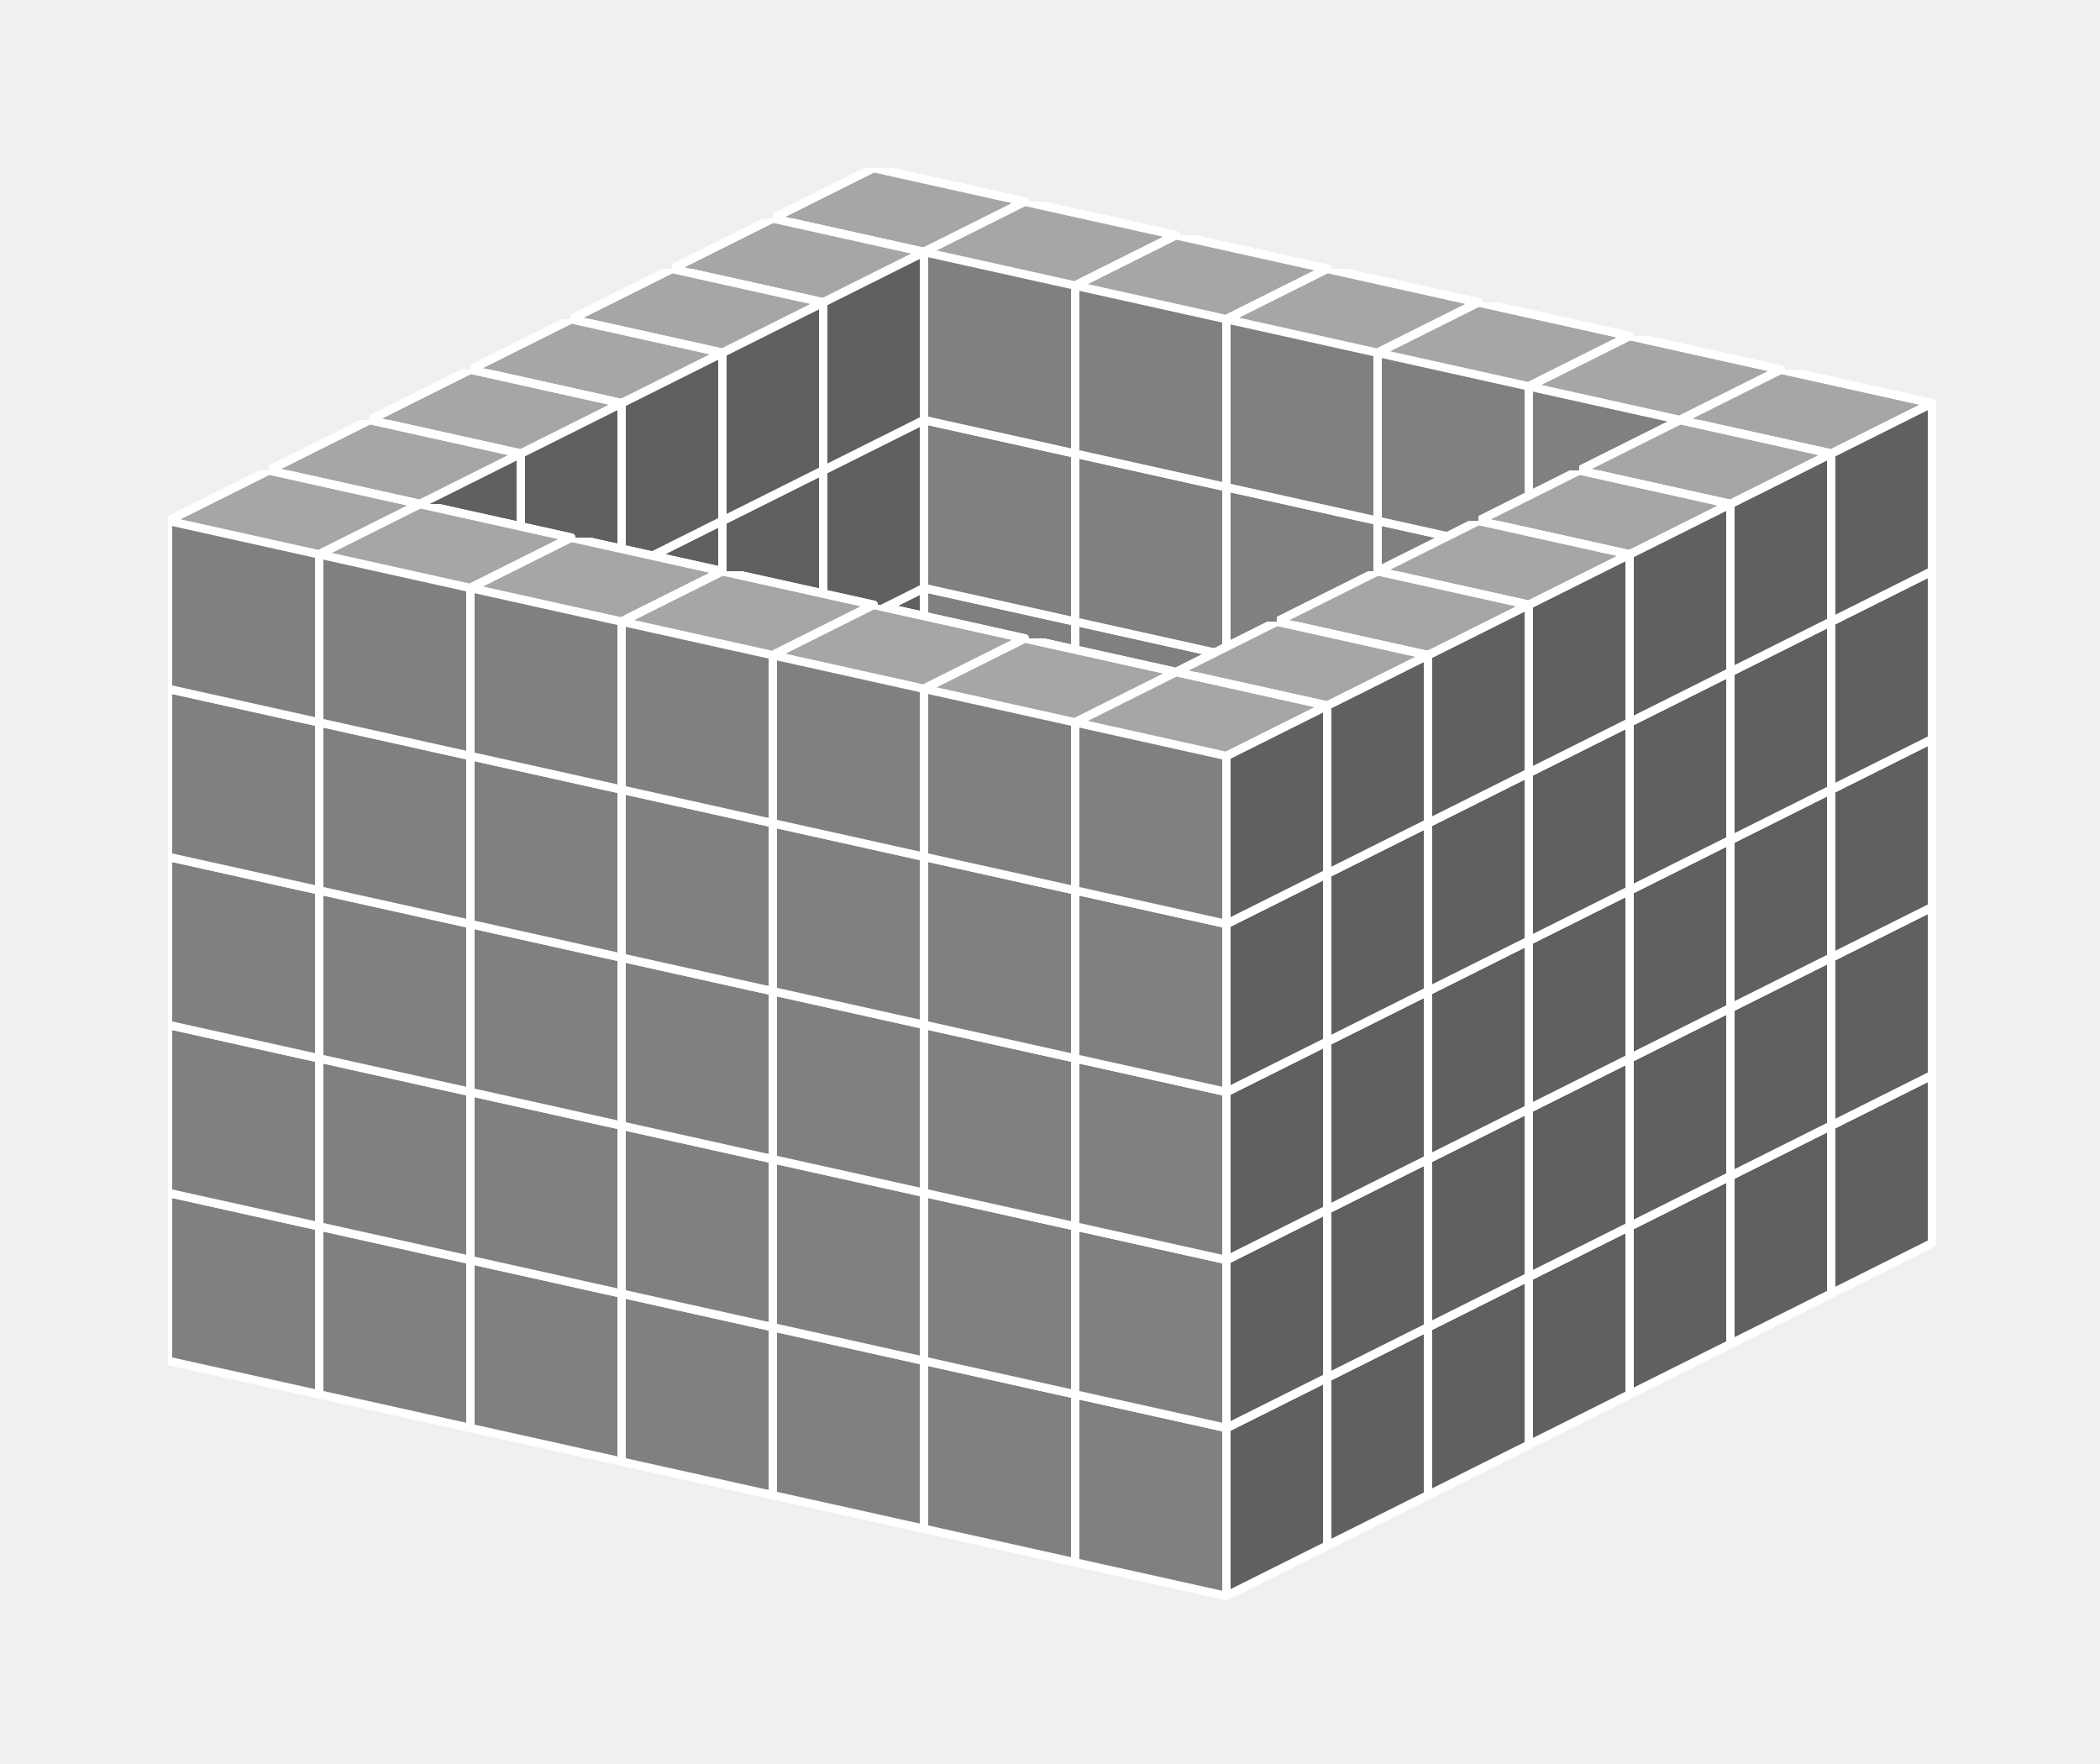
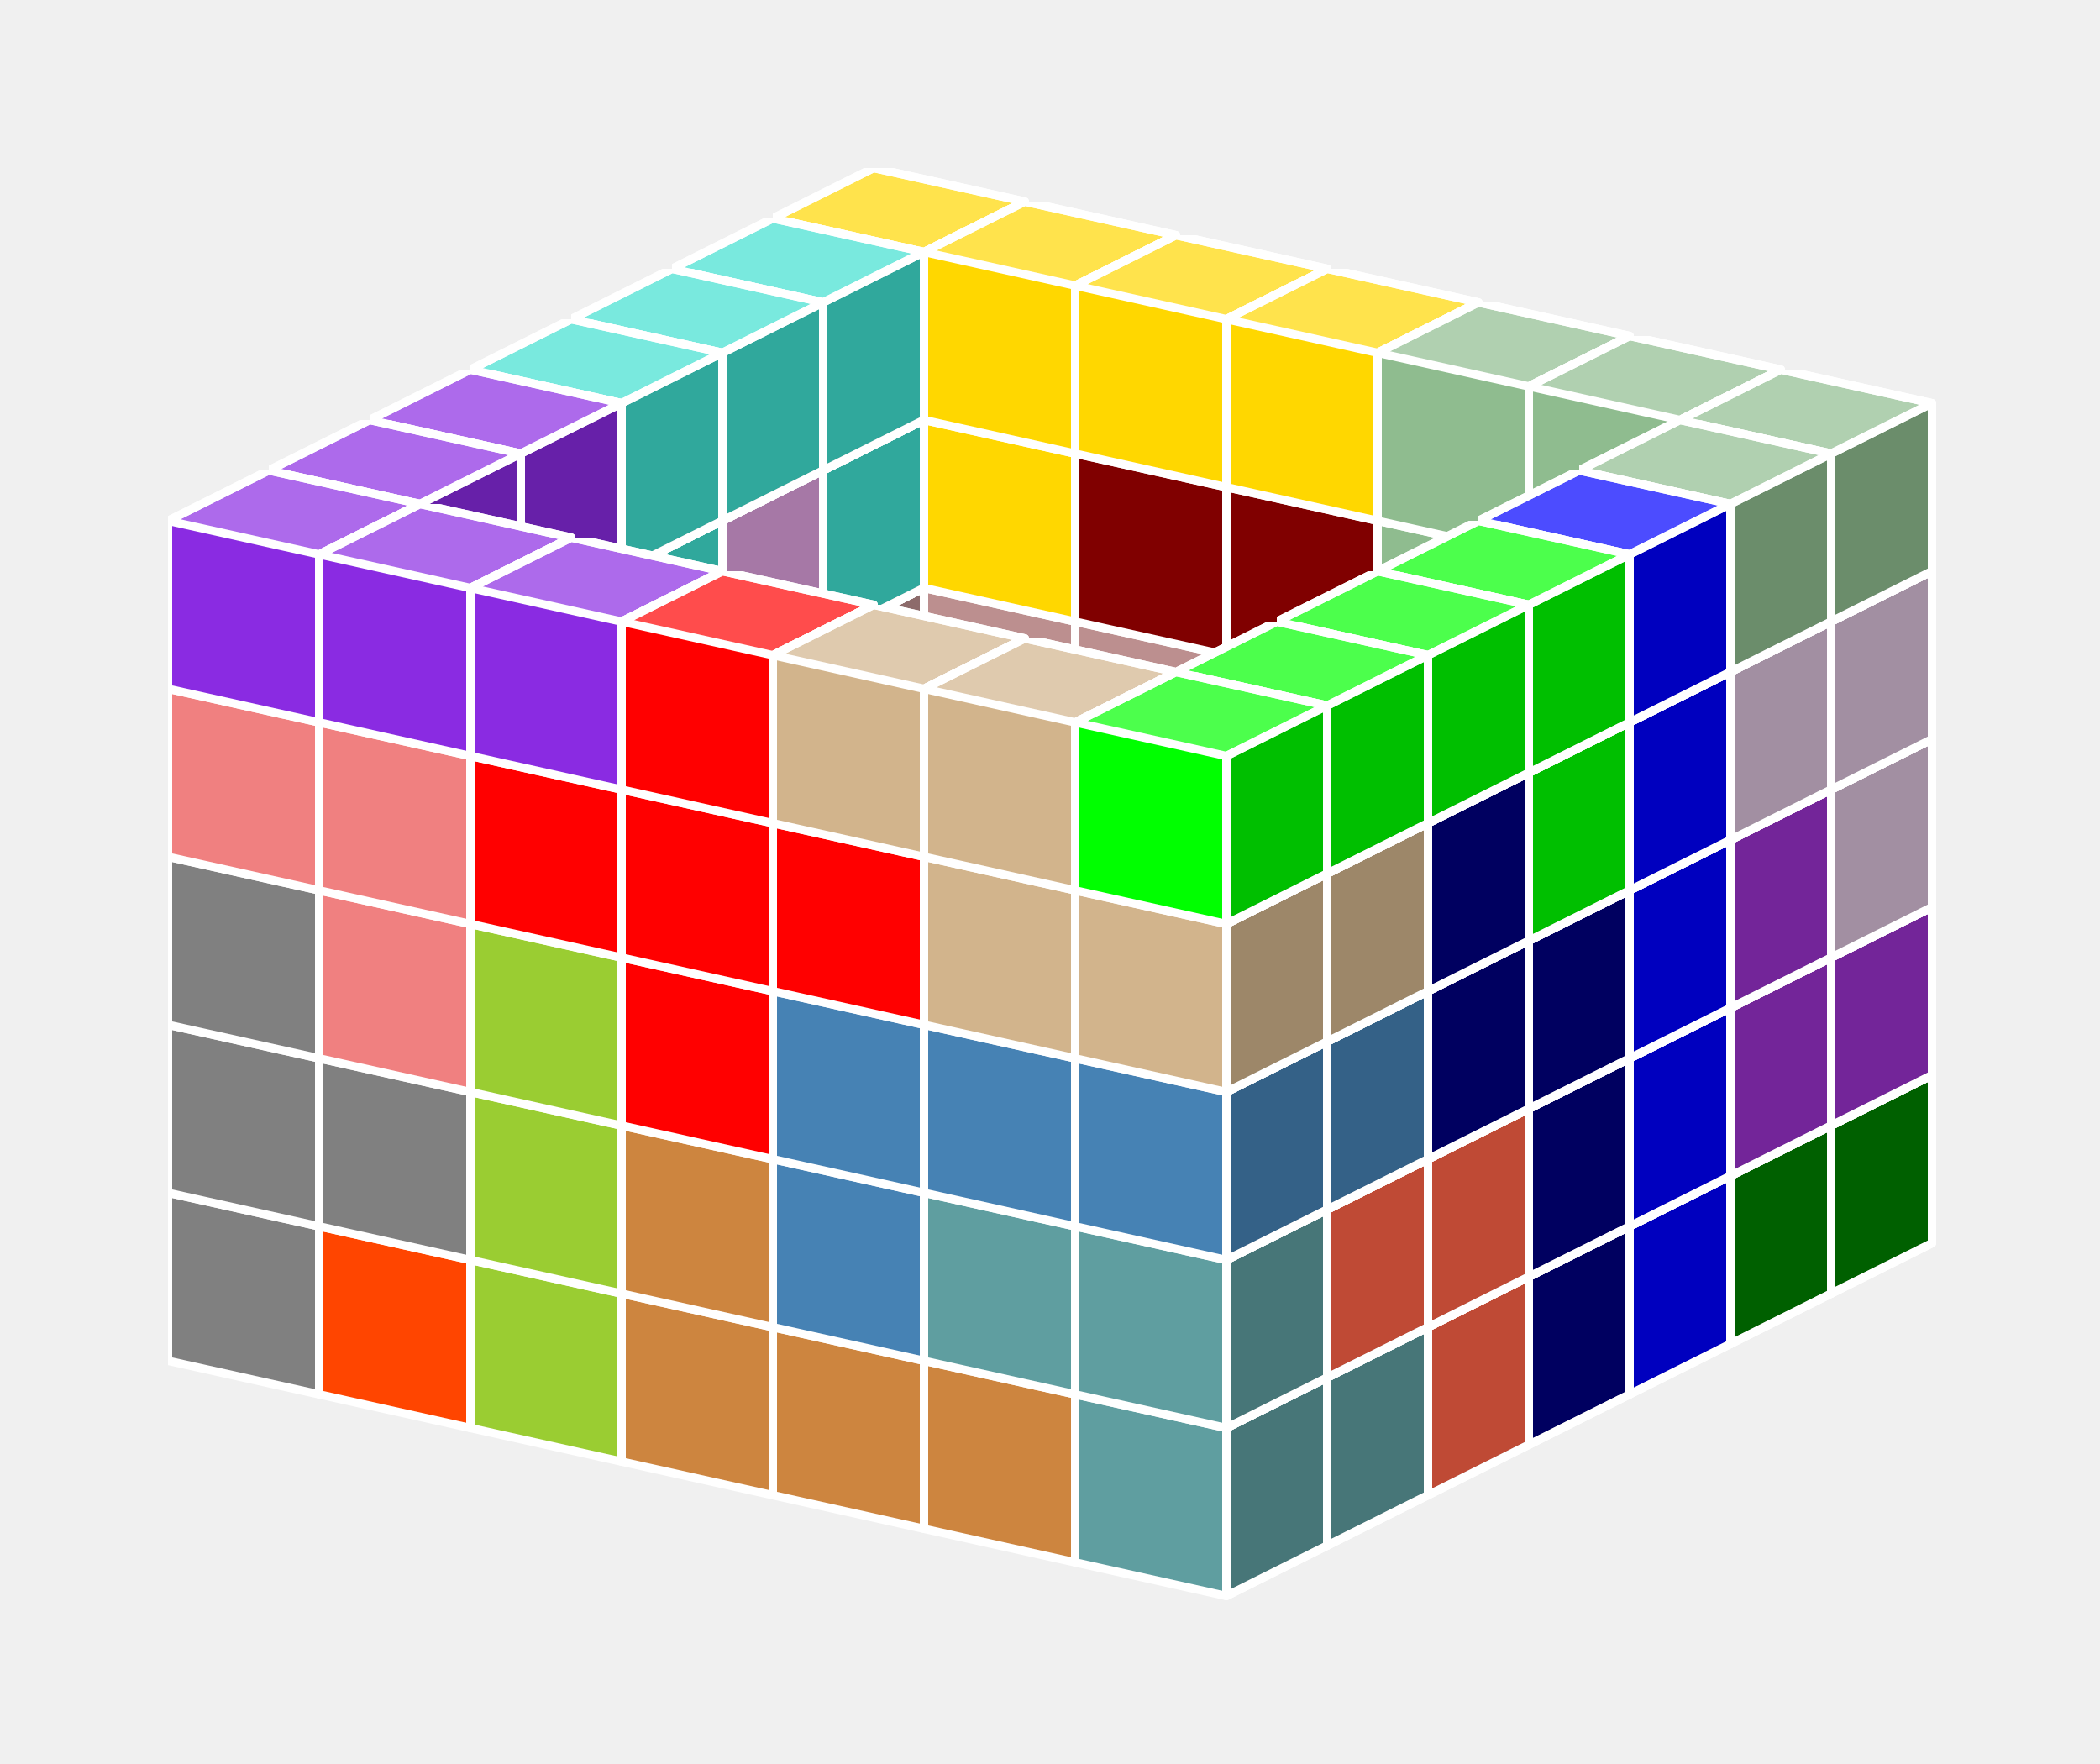
<svg xmlns="http://www.w3.org/2000/svg" xmlns:xlink="http://www.w3.org/1999/xlink" width="125" height="105" viewBox="0 0 125 105">
  <defs>
    <symbol id="cube0">
      <polygon fill="gray" stroke="white" stroke-width="0.5" stroke-linejoin="round" points="0,13 9,15 15,12 15,2 6,0 0,3" />
      <polygon fill="black" fill-opacity="0.25" stroke="white" stroke-width="0.5" stroke-linejoin="round" points="9,15 15,12 15,2 9,5" />
      <polygon fill="white" fill-opacity="0.30" stroke="white" stroke-width="0.5" stroke-linejoin="round" points="0,3 9,5 15,2 6,0" />
    </symbol>
    <symbol id="cubeA">
      <polygon fill="cadetblue" stroke="white" stroke-width="0.5" stroke-linejoin="round" points="0,13 9,15 15,12 15,2 6,0 0,3" />
      <polygon fill="black" fill-opacity="0.25" stroke="white" stroke-width="0.5" stroke-linejoin="round" points="9,15 15,12 15,2 9,5" />
      <polygon fill="white" fill-opacity="0.30" stroke="white" stroke-width="0.5" stroke-linejoin="round" points="0,3 9,5 15,2 6,0" />
    </symbol>
    <symbol id="cubeF">
      <polygon fill="green" stroke="white" stroke-width="0.5" stroke-linejoin="round" points="0,13 9,15 15,12 15,2 6,0 0,3" />
      <polygon fill="black" fill-opacity="0.25" stroke="white" stroke-width="0.5" stroke-linejoin="round" points="9,15 15,12 15,2 9,5" />
      <polygon fill="white" fill-opacity="0.30" stroke="white" stroke-width="0.5" stroke-linejoin="round" points="0,3 9,5 15,2 6,0" />
    </symbol>
    <symbol id="cubeI">
      <polygon fill="blue" stroke="white" stroke-width="0.5" stroke-linejoin="round" points="0,13 9,15 15,12 15,2 6,0 0,3" />
      <polygon fill="black" fill-opacity="0.25" stroke="white" stroke-width="0.5" stroke-linejoin="round" points="9,15 15,12 15,2 9,5" />
      <polygon fill="white" fill-opacity="0.30" stroke="white" stroke-width="0.5" stroke-linejoin="round" points="0,3 9,5 15,2 6,0" />
    </symbol>
    <symbol id="cubeJ1">
      <polygon fill="steelblue" stroke="white" stroke-width="0.5" stroke-linejoin="round" points="0,13 9,15 15,12 15,2 6,0 0,3" />
      <polygon fill="black" fill-opacity="0.25" stroke="white" stroke-width="0.5" stroke-linejoin="round" points="9,15 15,12 15,2 9,5" />
      <polygon fill="white" fill-opacity="0.30" stroke="white" stroke-width="0.5" stroke-linejoin="round" points="0,3 9,5 15,2 6,0" />
    </symbol>
    <symbol id="cubeJ2">
      <polygon fill="gray" stroke="white" stroke-width="0.5" stroke-linejoin="round" points="0,13 9,15 15,12 15,2 6,0 0,3" />
      <polygon fill="black" fill-opacity="0.25" stroke="white" stroke-width="0.5" stroke-linejoin="round" points="9,15 15,12 15,2 9,5" />
      <polygon fill="white" fill-opacity="0.30" stroke="white" stroke-width="0.5" stroke-linejoin="round" points="0,3 9,5 15,2 6,0" />
    </symbol>
    <symbol id="cubeJ4">
      <polygon fill="lightcoral" stroke="white" stroke-width="0.5" stroke-linejoin="round" points="0,13 9,15 15,12 15,2 6,0 0,3" />
      <polygon fill="black" fill-opacity="0.25" stroke="white" stroke-width="0.5" stroke-linejoin="round" points="9,15 15,12 15,2 9,5" />
      <polygon fill="white" fill-opacity="0.30" stroke="white" stroke-width="0.5" stroke-linejoin="round" points="0,3 9,5 15,2 6,0" />
    </symbol>
    <symbol id="cubeL">
      <polygon fill="lime" stroke="white" stroke-width="0.5" stroke-linejoin="round" points="0,13 9,15 15,12 15,2 6,0 0,3" />
      <polygon fill="black" fill-opacity="0.25" stroke="white" stroke-width="0.5" stroke-linejoin="round" points="9,15 15,12 15,2 9,5" />
      <polygon fill="white" fill-opacity="0.30" stroke="white" stroke-width="0.5" stroke-linejoin="round" points="0,3 9,5 15,2 6,0" />
    </symbol>
    <symbol id="cubeL1">
      <polygon fill="darkseagreen" stroke="white" stroke-width="0.5" stroke-linejoin="round" points="0,13 9,15 15,12 15,2 6,0 0,3" />
      <polygon fill="black" fill-opacity="0.25" stroke="white" stroke-width="0.5" stroke-linejoin="round" points="9,15 15,12 15,2 9,5" />
      <polygon fill="white" fill-opacity="0.30" stroke="white" stroke-width="0.5" stroke-linejoin="round" points="0,3 9,5 15,2 6,0" />
    </symbol>
    <symbol id="cubeL2">
      <polygon fill="peru" stroke="white" stroke-width="0.5" stroke-linejoin="round" points="0,13 9,15 15,12 15,2 6,0 0,3" />
      <polygon fill="black" fill-opacity="0.25" stroke="white" stroke-width="0.5" stroke-linejoin="round" points="9,15 15,12 15,2 9,5" />
      <polygon fill="white" fill-opacity="0.30" stroke="white" stroke-width="0.5" stroke-linejoin="round" points="0,3 9,5 15,2 6,0" />
    </symbol>
    <symbol id="cubeL3">
      <polygon fill="rosybrown" stroke="white" stroke-width="0.5" stroke-linejoin="round" points="0,13 9,15 15,12 15,2 6,0 0,3" />
      <polygon fill="black" fill-opacity="0.25" stroke="white" stroke-width="0.5" stroke-linejoin="round" points="9,15 15,12 15,2 9,5" />
      <polygon fill="white" fill-opacity="0.30" stroke="white" stroke-width="0.5" stroke-linejoin="round" points="0,3 9,5 15,2 6,0" />
    </symbol>
    <symbol id="cubeL4">
      <polygon fill="yellowgreen" stroke="white" stroke-width="0.5" stroke-linejoin="round" points="0,13 9,15 15,12 15,2 6,0 0,3" />
      <polygon fill="black" fill-opacity="0.25" stroke="white" stroke-width="0.5" stroke-linejoin="round" points="9,15 15,12 15,2 9,5" />
      <polygon fill="white" fill-opacity="0.30" stroke="white" stroke-width="0.5" stroke-linejoin="round" points="0,3 9,5 15,2 6,0" />
    </symbol>
    <symbol id="cubeN">
      <polygon fill="navy" stroke="white" stroke-width="0.5" stroke-linejoin="round" points="0,13 9,15 15,12 15,2 6,0 0,3" />
      <polygon fill="black" fill-opacity="0.25" stroke="white" stroke-width="0.5" stroke-linejoin="round" points="9,15 15,12 15,2 9,5" />
      <polygon fill="white" fill-opacity="0.30" stroke="white" stroke-width="0.5" stroke-linejoin="round" points="0,3 9,5 15,2 6,0" />
    </symbol>
    <symbol id="cubeN1">
      <polygon fill="olive" stroke="white" stroke-width="0.5" stroke-linejoin="round" points="0,13 9,15 15,12 15,2 6,0 0,3" />
      <polygon fill="black" fill-opacity="0.25" stroke="white" stroke-width="0.5" stroke-linejoin="round" points="9,15 15,12 15,2 9,5" />
      <polygon fill="white" fill-opacity="0.30" stroke="white" stroke-width="0.5" stroke-linejoin="round" points="0,3 9,5 15,2 6,0" />
    </symbol>
    <symbol id="cubeN2">
      <polygon fill="teal" stroke="white" stroke-width="0.5" stroke-linejoin="round" points="0,13 9,15 15,12 15,2 6,0 0,3" />
      <polygon fill="black" fill-opacity="0.25" stroke="white" stroke-width="0.5" stroke-linejoin="round" points="9,15 15,12 15,2 9,5" />
      <polygon fill="white" fill-opacity="0.30" stroke="white" stroke-width="0.5" stroke-linejoin="round" points="0,3 9,5 15,2 6,0" />
    </symbol>
    <symbol id="cubeP">
      <polygon fill="magenta" stroke="white" stroke-width="0.5" stroke-linejoin="round" points="0,13 9,15 15,12 15,2 6,0 0,3" />
      <polygon fill="black" fill-opacity="0.25" stroke="white" stroke-width="0.5" stroke-linejoin="round" points="9,15 15,12 15,2 9,5" />
      <polygon fill="white" fill-opacity="0.30" stroke="white" stroke-width="0.5" stroke-linejoin="round" points="0,3 9,5 15,2 6,0" />
    </symbol>
    <symbol id="cubeQ">
      <polygon fill="thistle" stroke="white" stroke-width="0.5" stroke-linejoin="round" points="0,13 9,15 15,12 15,2 6,0 0,3" />
      <polygon fill="black" fill-opacity="0.25" stroke="white" stroke-width="0.5" stroke-linejoin="round" points="9,15 15,12 15,2 9,5" />
      <polygon fill="white" fill-opacity="0.30" stroke="white" stroke-width="0.5" stroke-linejoin="round" points="0,3 9,5 15,2 6,0" />
    </symbol>
    <symbol id="cubeS1">
      <polygon fill="tan" stroke="white" stroke-width="0.5" stroke-linejoin="round" points="0,13 9,15 15,12 15,2 6,0 0,3" />
      <polygon fill="black" fill-opacity="0.25" stroke="white" stroke-width="0.5" stroke-linejoin="round" points="9,15 15,12 15,2 9,5" />
      <polygon fill="white" fill-opacity="0.30" stroke="white" stroke-width="0.5" stroke-linejoin="round" points="0,3 9,5 15,2 6,0" />
    </symbol>
    <symbol id="cubeS2">
      <polygon fill="indigo" stroke="white" stroke-width="0.5" stroke-linejoin="round" points="0,13 9,15 15,12 15,2 6,0 0,3" />
      <polygon fill="black" fill-opacity="0.25" stroke="white" stroke-width="0.5" stroke-linejoin="round" points="9,15 15,12 15,2 9,5" />
      <polygon fill="white" fill-opacity="0.30" stroke="white" stroke-width="0.5" stroke-linejoin="round" points="0,3 9,5 15,2 6,0" />
    </symbol>
    <symbol id="cubeT">
      <polygon fill="darkorange" stroke="white" stroke-width="0.5" stroke-linejoin="round" points="0,13 9,15 15,12 15,2 6,0 0,3" />
      <polygon fill="black" fill-opacity="0.25" stroke="white" stroke-width="0.5" stroke-linejoin="round" points="9,15 15,12 15,2 9,5" />
      <polygon fill="white" fill-opacity="0.30" stroke="white" stroke-width="0.5" stroke-linejoin="round" points="0,3 9,5 15,2 6,0" />
    </symbol>
    <symbol id="cubeT1">
      <polygon fill="yellow" stroke="white" stroke-width="0.5" stroke-linejoin="round" points="0,13 9,15 15,12 15,2 6,0 0,3" />
      <polygon fill="black" fill-opacity="0.25" stroke="white" stroke-width="0.5" stroke-linejoin="round" points="9,15 15,12 15,2 9,5" />
      <polygon fill="white" fill-opacity="0.30" stroke="white" stroke-width="0.5" stroke-linejoin="round" points="0,3 9,5 15,2 6,0" />
    </symbol>
    <symbol id="cubeT2">
      <polygon fill="orangered" stroke="white" stroke-width="0.5" stroke-linejoin="round" points="0,13 9,15 15,12 15,2 6,0 0,3" />
      <polygon fill="black" fill-opacity="0.25" stroke="white" stroke-width="0.5" stroke-linejoin="round" points="9,15 15,12 15,2 9,5" />
      <polygon fill="white" fill-opacity="0.30" stroke="white" stroke-width="0.5" stroke-linejoin="round" points="0,3 9,5 15,2 6,0" />
    </symbol>
    <symbol id="cubeU">
      <polygon fill="turquoise" stroke="white" stroke-width="0.5" stroke-linejoin="round" points="0,13 9,15 15,12 15,2 6,0 0,3" />
      <polygon fill="black" fill-opacity="0.25" stroke="white" stroke-width="0.5" stroke-linejoin="round" points="9,15 15,12 15,2 9,5" />
      <polygon fill="white" fill-opacity="0.30" stroke="white" stroke-width="0.5" stroke-linejoin="round" points="0,3 9,5 15,2 6,0" />
    </symbol>
    <symbol id="cubeV">
      <polygon fill="blueviolet" stroke="white" stroke-width="0.5" stroke-linejoin="round" points="0,13 9,15 15,12 15,2 6,0 0,3" />
      <polygon fill="black" fill-opacity="0.25" stroke="white" stroke-width="0.5" stroke-linejoin="round" points="9,15 15,12 15,2 9,5" />
      <polygon fill="white" fill-opacity="0.30" stroke="white" stroke-width="0.5" stroke-linejoin="round" points="0,3 9,5 15,2 6,0" />
    </symbol>
    <symbol id="cubeV1">
      <polygon fill="darkorchid" stroke="white" stroke-width="0.5" stroke-linejoin="round" points="0,13 9,15 15,12 15,2 6,0 0,3" />
      <polygon fill="black" fill-opacity="0.25" stroke="white" stroke-width="0.5" stroke-linejoin="round" points="9,15 15,12 15,2 9,5" />
      <polygon fill="white" fill-opacity="0.30" stroke="white" stroke-width="0.5" stroke-linejoin="round" points="0,3 9,5 15,2 6,0" />
    </symbol>
    <symbol id="cubeV2">
      <polygon fill="tomato" stroke="white" stroke-width="0.5" stroke-linejoin="round" points="0,13 9,15 15,12 15,2 6,0 0,3" />
      <polygon fill="black" fill-opacity="0.25" stroke="white" stroke-width="0.5" stroke-linejoin="round" points="9,15 15,12 15,2 9,5" />
      <polygon fill="white" fill-opacity="0.30" stroke="white" stroke-width="0.5" stroke-linejoin="round" points="0,3 9,5 15,2 6,0" />
    </symbol>
    <symbol id="cubeW">
      <polygon fill="maroon" stroke="white" stroke-width="0.5" stroke-linejoin="round" points="0,13 9,15 15,12 15,2 6,0 0,3" />
      <polygon fill="black" fill-opacity="0.25" stroke="white" stroke-width="0.5" stroke-linejoin="round" points="9,15 15,12 15,2 9,5" />
      <polygon fill="white" fill-opacity="0.30" stroke="white" stroke-width="0.5" stroke-linejoin="round" points="0,3 9,5 15,2 6,0" />
    </symbol>
    <symbol id="cubeX">
      <polygon fill="red" stroke="white" stroke-width="0.5" stroke-linejoin="round" points="0,13 9,15 15,12 15,2 6,0 0,3" />
      <polygon fill="black" fill-opacity="0.25" stroke="white" stroke-width="0.5" stroke-linejoin="round" points="9,15 15,12 15,2 9,5" />
      <polygon fill="white" fill-opacity="0.30" stroke="white" stroke-width="0.5" stroke-linejoin="round" points="0,3 9,5 15,2 6,0" />
    </symbol>
    <symbol id="cubeY">
      <polygon fill="gold" stroke="white" stroke-width="0.5" stroke-linejoin="round" points="0,13 9,15 15,12 15,2 6,0 0,3" />
      <polygon fill="black" fill-opacity="0.25" stroke="white" stroke-width="0.5" stroke-linejoin="round" points="9,15 15,12 15,2 9,5" />
      <polygon fill="white" fill-opacity="0.30" stroke="white" stroke-width="0.5" stroke-linejoin="round" points="0,3 9,5 15,2 6,0" />
    </symbol>
    <symbol id="cubeZ">
      <polygon fill="plum" stroke="white" stroke-width="0.5" stroke-linejoin="round" points="0,13 9,15 15,12 15,2 6,0 0,3" />
      <polygon fill="black" fill-opacity="0.25" stroke="white" stroke-width="0.5" stroke-linejoin="round" points="9,15 15,12 15,2 9,5" />
      <polygon fill="white" fill-opacity="0.30" stroke="white" stroke-width="0.5" stroke-linejoin="round" points="0,3 9,5 15,2 6,0" />
    </symbol>
  </defs>
  <g>
-     <use xlink:href="#cube0" x="46.000" y="50.000" />
-     <use xlink:href="#cube0" x="55.000" y="52.000" />
-     <use xlink:href="#cube0" x="64.000" y="54.000" />
-     <use xlink:href="#cube0" x="73.000" y="56.000" />
-     <use xlink:href="#cube0" x="82.000" y="58.000" />
-     <use xlink:href="#cube0" x="91.000" y="60.000" />
-     <use xlink:href="#cube0" x="100.000" y="62.000" />
-     <use xlink:href="#cube0" x="46.000" y="40.000" />
-     <use xlink:href="#cube0" x="55.000" y="42.000" />
-     <use xlink:href="#cube0" x="64.000" y="44.000" />
-     <use xlink:href="#cube0" x="73.000" y="46.000" />
-     <use xlink:href="#cube0" x="82.000" y="48.000" />
-     <use xlink:href="#cube0" x="91.000" y="50.000" />
-     <use xlink:href="#cube0" x="100.000" y="52.000" />
-     <use xlink:href="#cube0" x="46.000" y="30.000" />
-     <use xlink:href="#cube0" x="55.000" y="32.000" />
-     <use xlink:href="#cube0" x="64.000" y="34.000" />
-     <use xlink:href="#cube0" x="73.000" y="36.000" />
-     <use xlink:href="#cube0" x="82.000" y="38.000" />
-     <use xlink:href="#cube0" x="91.000" y="40.000" />
-     <use xlink:href="#cube0" x="100.000" y="42.000" />
-     <use xlink:href="#cube0" x="46.000" y="20.000" />
-     <use xlink:href="#cube0" x="55.000" y="22.000" />
-     <use xlink:href="#cube0" x="64.000" y="24.000" />
-     <use xlink:href="#cube0" x="73.000" y="26.000" />
-     <use xlink:href="#cube0" x="82.000" y="28.000" />
-     <use xlink:href="#cube0" x="91.000" y="30.000" />
-     <use xlink:href="#cube0" x="100.000" y="32.000" />
-     <use xlink:href="#cube0" x="46.000" y="10.000" />
-     <use xlink:href="#cube0" x="55.000" y="12.000" />
-     <use xlink:href="#cube0" x="64.000" y="14.000" />
-     <use xlink:href="#cube0" x="73.000" y="16.000" />
-     <use xlink:href="#cube0" x="82.000" y="18.000" />
-     <use xlink:href="#cube0" x="91.000" y="20.000" />
-     <use xlink:href="#cube0" x="100.000" y="22.000" />
-     <use xlink:href="#cube0" x="40.000" y="53.000" />
-     <use xlink:href="#cube0" x="49.000" y="55.000" />
-     <use xlink:href="#cube0" x="58.000" y="57.000" />
-     <use xlink:href="#cube0" x="67.000" y="59.000" />
-     <use xlink:href="#cube0" x="76.000" y="61.000" />
-     <use xlink:href="#cube0" x="85.000" y="63.000" />
-     <use xlink:href="#cube0" x="94.000" y="65.000" />
-     <use xlink:href="#cube0" x="40.000" y="43.000" />
-     <use xlink:href="#cube0" x="94.000" y="55.000" />
-     <use xlink:href="#cube0" x="40.000" y="33.000" />
-     <use xlink:href="#cube0" x="94.000" y="45.000" />
-     <use xlink:href="#cube0" x="40.000" y="23.000" />
-     <use xlink:href="#cube0" x="94.000" y="35.000" />
-     <use xlink:href="#cube0" x="40.000" y="13.000" />
-     <use xlink:href="#cube0" x="94.000" y="25.000" />
-     <use xlink:href="#cube0" x="34.000" y="56.000" />
-     <use xlink:href="#cube0" x="43.000" y="58.000" />
-     <use xlink:href="#cube0" x="52.000" y="60.000" />
-     <use xlink:href="#cube0" x="61.000" y="62.000" />
-     <use xlink:href="#cube0" x="70.000" y="64.000" />
-     <use xlink:href="#cube0" x="79.000" y="66.000" />
-     <use xlink:href="#cube0" x="88.000" y="68.000" />
-     <use xlink:href="#cube0" x="34.000" y="46.000" />
-     <use xlink:href="#cube0" x="88.000" y="58.000" />
-     <use xlink:href="#cube0" x="34.000" y="36.000" />
-     <use xlink:href="#cube0" x="88.000" y="48.000" />
-     <use xlink:href="#cube0" x="34.000" y="26.000" />
-     <use xlink:href="#cube0" x="88.000" y="38.000" />
-     <use xlink:href="#cube0" x="34.000" y="16.000" />
-     <use xlink:href="#cube0" x="88.000" y="28.000" />
-     <use xlink:href="#cube0" x="28.000" y="59.000" />
-     <use xlink:href="#cube0" x="37.000" y="61.000" />
-     <use xlink:href="#cube0" x="46.000" y="63.000" />
-     <use xlink:href="#cube0" x="55.000" y="65.000" />
-     <use xlink:href="#cube0" x="64.000" y="67.000" />
-     <use xlink:href="#cube0" x="73.000" y="69.000" />
-     <use xlink:href="#cube0" x="82.000" y="71.000" />
-     <use xlink:href="#cube0" x="28.000" y="49.000" />
-     <use xlink:href="#cube0" x="82.000" y="61.000" />
-     <use xlink:href="#cube0" x="28.000" y="39.000" />
-     <use xlink:href="#cube0" x="82.000" y="51.000" />
-     <use xlink:href="#cube0" x="28.000" y="29.000" />
-     <use xlink:href="#cube0" x="82.000" y="41.000" />
-     <use xlink:href="#cube0" x="28.000" y="19.000" />
-     <use xlink:href="#cube0" x="82.000" y="31.000" />
-     <use xlink:href="#cube0" x="22.000" y="62.000" />
-     <use xlink:href="#cube0" x="31.000" y="64.000" />
-     <use xlink:href="#cube0" x="40.000" y="66.000" />
-     <use xlink:href="#cube0" x="49.000" y="68.000" />
-     <use xlink:href="#cube0" x="58.000" y="70.000" />
-     <use xlink:href="#cube0" x="67.000" y="72.000" />
-     <use xlink:href="#cube0" x="76.000" y="74.000" />
-     <use xlink:href="#cube0" x="22.000" y="52.000" />
-     <use xlink:href="#cube0" x="76.000" y="64.000" />
-     <use xlink:href="#cube0" x="22.000" y="42.000" />
-     <use xlink:href="#cube0" x="76.000" y="54.000" />
-     <use xlink:href="#cube0" x="22.000" y="32.000" />
-     <use xlink:href="#cube0" x="76.000" y="44.000" />
-     <use xlink:href="#cube0" x="22.000" y="22.000" />
-     <use xlink:href="#cube0" x="76.000" y="34.000" />
-     <use xlink:href="#cube0" x="16.000" y="65.000" />
-     <use xlink:href="#cube0" x="25.000" y="67.000" />
-     <use xlink:href="#cube0" x="34.000" y="69.000" />
-     <use xlink:href="#cube0" x="43.000" y="71.000" />
-     <use xlink:href="#cube0" x="52.000" y="73.000" />
-     <use xlink:href="#cube0" x="61.000" y="75.000" />
-     <use xlink:href="#cube0" x="70.000" y="77.000" />
-     <use xlink:href="#cube0" x="16.000" y="55.000" />
-     <use xlink:href="#cube0" x="70.000" y="67.000" />
-     <use xlink:href="#cube0" x="16.000" y="45.000" />
-     <use xlink:href="#cube0" x="70.000" y="57.000" />
-     <use xlink:href="#cube0" x="16.000" y="35.000" />
-     <use xlink:href="#cube0" x="70.000" y="47.000" />
-     <use xlink:href="#cube0" x="16.000" y="25.000" />
-     <use xlink:href="#cube0" x="70.000" y="37.000" />
-     <use xlink:href="#cube0" x="10.000" y="68.000" />
-     <use xlink:href="#cube0" x="19.000" y="70.000" />
-     <use xlink:href="#cube0" x="28.000" y="72.000" />
-     <use xlink:href="#cube0" x="37.000" y="74.000" />
-     <use xlink:href="#cube0" x="46.000" y="76.000" />
-     <use xlink:href="#cube0" x="55.000" y="78.000" />
-     <use xlink:href="#cube0" x="64.000" y="80.000" />
-     <use xlink:href="#cube0" x="10.000" y="58.000" />
-     <use xlink:href="#cube0" x="19.000" y="60.000" />
-     <use xlink:href="#cube0" x="28.000" y="62.000" />
-     <use xlink:href="#cube0" x="37.000" y="64.000" />
-     <use xlink:href="#cube0" x="46.000" y="66.000" />
-     <use xlink:href="#cube0" x="55.000" y="68.000" />
-     <use xlink:href="#cube0" x="64.000" y="70.000" />
-     <use xlink:href="#cube0" x="10.000" y="48.000" />
-     <use xlink:href="#cube0" x="19.000" y="50.000" />
-     <use xlink:href="#cube0" x="28.000" y="52.000" />
-     <use xlink:href="#cube0" x="37.000" y="54.000" />
-     <use xlink:href="#cube0" x="46.000" y="56.000" />
-     <use xlink:href="#cube0" x="55.000" y="58.000" />
-     <use xlink:href="#cube0" x="64.000" y="60.000" />
-     <use xlink:href="#cube0" x="10.000" y="38.000" />
-     <use xlink:href="#cube0" x="19.000" y="40.000" />
-     <use xlink:href="#cube0" x="28.000" y="42.000" />
-     <use xlink:href="#cube0" x="37.000" y="44.000" />
-     <use xlink:href="#cube0" x="46.000" y="46.000" />
-     <use xlink:href="#cube0" x="55.000" y="48.000" />
-     <use xlink:href="#cube0" x="64.000" y="50.000" />
-     <use xlink:href="#cube0" x="10.000" y="28.000" />
-     <use xlink:href="#cube0" x="19.000" y="30.000" />
-     <use xlink:href="#cube0" x="28.000" y="32.000" />
-     <use xlink:href="#cube0" x="37.000" y="34.000" />
-     <use xlink:href="#cube0" x="46.000" y="36.000" />
-     <use xlink:href="#cube0" x="55.000" y="38.000" />
-     <use xlink:href="#cube0" x="64.000" y="40.000" />
+     <use xlink:href="#cubeT1" x="46.000" y="50.000" />
+     <use xlink:href="#cubeN1" x="55.000" y="52.000" />
+     <use xlink:href="#cubeN1" x="64.000" y="54.000" />
+     <use xlink:href="#cubeN2" x="73.000" y="56.000" />
+     <use xlink:href="#cubeN2" x="82.000" y="58.000" />
+     <use xlink:href="#cubeV1" x="91.000" y="60.000" />
+     <use xlink:href="#cubeF" x="100.000" y="62.000" />
+     <use xlink:href="#cubeN1" x="46.000" y="40.000" />
+     <use xlink:href="#cubeN1" x="55.000" y="42.000" />
+     <use xlink:href="#cubeN2" x="64.000" y="44.000" />
+     <use xlink:href="#cubeN2" x="73.000" y="46.000" />
+     <use xlink:href="#cubeW" x="82.000" y="48.000" />
+     <use xlink:href="#cubeV1" x="91.000" y="50.000" />
+     <use xlink:href="#cubeV1" x="100.000" y="52.000" />
+     <use xlink:href="#cubeL3" x="46.000" y="30.000" />
+     <use xlink:href="#cubeL3" x="55.000" y="32.000" />
+     <use xlink:href="#cubeL3" x="64.000" y="34.000" />
+     <use xlink:href="#cubeW" x="73.000" y="36.000" />
+     <use xlink:href="#cubeW" x="82.000" y="38.000" />
+     <use xlink:href="#cubeQ" x="91.000" y="40.000" />
+     <use xlink:href="#cubeQ" x="100.000" y="42.000" />
+     <use xlink:href="#cubeL3" x="46.000" y="20.000" />
+     <use xlink:href="#cubeY" x="55.000" y="22.000" />
+     <use xlink:href="#cubeW" x="64.000" y="24.000" />
+     <use xlink:href="#cubeW" x="73.000" y="26.000" />
+     <use xlink:href="#cubeL1" x="82.000" y="28.000" />
+     <use xlink:href="#cubeQ" x="91.000" y="30.000" />
+     <use xlink:href="#cubeQ" x="100.000" y="32.000" />
+     <use xlink:href="#cubeY" x="46.000" y="10.000" />
+     <use xlink:href="#cubeY" x="55.000" y="12.000" />
+     <use xlink:href="#cubeY" x="64.000" y="14.000" />
+     <use xlink:href="#cubeY" x="73.000" y="16.000" />
+     <use xlink:href="#cubeL1" x="82.000" y="18.000" />
+     <use xlink:href="#cubeL1" x="91.000" y="20.000" />
+     <use xlink:href="#cubeL1" x="100.000" y="22.000" />
+     <use xlink:href="#cubeT1" x="40.000" y="53.000" />
+     <use xlink:href="#cubeT1" x="49.000" y="55.000" />
+     <use xlink:href="#cubeN1" x="58.000" y="57.000" />
+     <use xlink:href="#cubeN2" x="67.000" y="59.000" />
+     <use xlink:href="#cubeF" x="76.000" y="61.000" />
+     <use xlink:href="#cubeF" x="85.000" y="63.000" />
+     <use xlink:href="#cubeF" x="94.000" y="65.000" />
+     <use xlink:href="#cubeT1" x="40.000" y="43.000" />
+     <use xlink:href="#cubeV1" x="94.000" y="55.000" />
+     <use xlink:href="#cubeL3" x="40.000" y="33.000" />
+     <use xlink:href="#cubeV1" x="94.000" y="45.000" />
+     <use xlink:href="#cubeU" x="40.000" y="23.000" />
+     <use xlink:href="#cubeQ" x="94.000" y="35.000" />
+     <use xlink:href="#cubeU" x="40.000" y="13.000" />
+     <use xlink:href="#cubeL1" x="94.000" y="25.000" />
+     <use xlink:href="#cubeT1" x="34.000" y="56.000" />
+     <use xlink:href="#cubeT" x="43.000" y="58.000" />
+     <use xlink:href="#cubeT" x="52.000" y="60.000" />
+     <use xlink:href="#cubeT" x="61.000" y="62.000" />
+     <use xlink:href="#cubeP" x="70.000" y="64.000" />
+     <use xlink:href="#cubeF" x="79.000" y="66.000" />
+     <use xlink:href="#cubeI" x="88.000" y="68.000" />
+     <use xlink:href="#cubeS2" x="34.000" y="46.000" />
+     <use xlink:href="#cubeI" x="88.000" y="58.000" />
+     <use xlink:href="#cubeZ" x="34.000" y="36.000" />
+     <use xlink:href="#cubeI" x="88.000" y="48.000" />
+     <use xlink:href="#cubeZ" x="34.000" y="26.000" />
+     <use xlink:href="#cubeI" x="88.000" y="38.000" />
+     <use xlink:href="#cubeU" x="34.000" y="16.000" />
+     <use xlink:href="#cubeI" x="88.000" y="28.000" />
+     <use xlink:href="#cubeS2" x="28.000" y="59.000" />
+     <use xlink:href="#cubeS2" x="37.000" y="61.000" />
+     <use xlink:href="#cubeT" x="46.000" y="63.000" />
+     <use xlink:href="#cubeP" x="55.000" y="65.000" />
+     <use xlink:href="#cubeP" x="64.000" y="67.000" />
+     <use xlink:href="#cubeV2" x="73.000" y="69.000" />
+     <use xlink:href="#cubeN" x="82.000" y="71.000" />
+     <use xlink:href="#cubeS2" x="28.000" y="49.000" />
+     <use xlink:href="#cubeN" x="82.000" y="61.000" />
+     <use xlink:href="#cubeZ" x="28.000" y="39.000" />
+     <use xlink:href="#cubeN" x="82.000" y="51.000" />
+     <use xlink:href="#cubeU" x="28.000" y="29.000" />
+     <use xlink:href="#cubeL" x="82.000" y="41.000" />
+     <use xlink:href="#cubeU" x="28.000" y="19.000" />
+     <use xlink:href="#cubeL" x="82.000" y="31.000" />
+     <use xlink:href="#cubeS2" x="22.000" y="62.000" />
+     <use xlink:href="#cubeT2" x="31.000" y="64.000" />
+     <use xlink:href="#cubeT" x="40.000" y="66.000" />
+     <use xlink:href="#cubeP" x="49.000" y="68.000" />
+     <use xlink:href="#cubeP" x="58.000" y="70.000" />
+     <use xlink:href="#cubeV2" x="67.000" y="72.000" />
+     <use xlink:href="#cubeV2" x="76.000" y="74.000" />
+     <use xlink:href="#cubeZ" x="22.000" y="52.000" />
+     <use xlink:href="#cubeV2" x="76.000" y="64.000" />
+     <use xlink:href="#cubeZ" x="22.000" y="42.000" />
+     <use xlink:href="#cubeN" x="76.000" y="54.000" />
+     <use xlink:href="#cubeJ4" x="22.000" y="32.000" />
+     <use xlink:href="#cubeN" x="76.000" y="44.000" />
+     <use xlink:href="#cubeV" x="22.000" y="22.000" />
+     <use xlink:href="#cubeL" x="76.000" y="34.000" />
+     <use xlink:href="#cubeT2" x="16.000" y="65.000" />
+     <use xlink:href="#cubeT2" x="25.000" y="67.000" />
+     <use xlink:href="#cubeL4" x="34.000" y="69.000" />
+     <use xlink:href="#cubeL4" x="43.000" y="71.000" />
+     <use xlink:href="#cubeL2" x="52.000" y="73.000" />
+     <use xlink:href="#cubeA" x="61.000" y="75.000" />
+     <use xlink:href="#cubeA" x="70.000" y="77.000" />
+     <use xlink:href="#cubeT2" x="16.000" y="55.000" />
+     <use xlink:href="#cubeV2" x="70.000" y="67.000" />
+     <use xlink:href="#cubeJ2" x="16.000" y="45.000" />
+     <use xlink:href="#cubeJ1" x="70.000" y="57.000" />
+     <use xlink:href="#cubeJ4" x="16.000" y="35.000" />
+     <use xlink:href="#cubeS1" x="70.000" y="47.000" />
+     <use xlink:href="#cubeV" x="16.000" y="25.000" />
+     <use xlink:href="#cubeL" x="70.000" y="37.000" />
+     <use xlink:href="#cubeJ2" x="10.000" y="68.000" />
+     <use xlink:href="#cubeT2" x="19.000" y="70.000" />
+     <use xlink:href="#cubeL4" x="28.000" y="72.000" />
+     <use xlink:href="#cubeL2" x="37.000" y="74.000" />
+     <use xlink:href="#cubeL2" x="46.000" y="76.000" />
+     <use xlink:href="#cubeL2" x="55.000" y="78.000" />
+     <use xlink:href="#cubeA" x="64.000" y="80.000" />
+     <use xlink:href="#cubeJ2" x="10.000" y="58.000" />
+     <use xlink:href="#cubeJ2" x="19.000" y="60.000" />
+     <use xlink:href="#cubeL4" x="28.000" y="62.000" />
+     <use xlink:href="#cubeL2" x="37.000" y="64.000" />
+     <use xlink:href="#cubeJ1" x="46.000" y="66.000" />
+     <use xlink:href="#cubeA" x="55.000" y="68.000" />
+     <use xlink:href="#cubeA" x="64.000" y="70.000" />
+     <use xlink:href="#cubeJ2" x="10.000" y="48.000" />
+     <use xlink:href="#cubeJ4" x="19.000" y="50.000" />
+     <use xlink:href="#cubeL4" x="28.000" y="52.000" />
+     <use xlink:href="#cubeX" x="37.000" y="54.000" />
+     <use xlink:href="#cubeJ1" x="46.000" y="56.000" />
+     <use xlink:href="#cubeJ1" x="55.000" y="58.000" />
+     <use xlink:href="#cubeJ1" x="64.000" y="60.000" />
+     <use xlink:href="#cubeJ4" x="10.000" y="38.000" />
+     <use xlink:href="#cubeJ4" x="19.000" y="40.000" />
+     <use xlink:href="#cubeX" x="28.000" y="42.000" />
+     <use xlink:href="#cubeX" x="37.000" y="44.000" />
+     <use xlink:href="#cubeX" x="46.000" y="46.000" />
+     <use xlink:href="#cubeS1" x="55.000" y="48.000" />
+     <use xlink:href="#cubeS1" x="64.000" y="50.000" />
+     <use xlink:href="#cubeV" x="10.000" y="28.000" />
+     <use xlink:href="#cubeV" x="19.000" y="30.000" />
+     <use xlink:href="#cubeV" x="28.000" y="32.000" />
+     <use xlink:href="#cubeX" x="37.000" y="34.000" />
+     <use xlink:href="#cubeS1" x="46.000" y="36.000" />
+     <use xlink:href="#cubeS1" x="55.000" y="38.000" />
+     <use xlink:href="#cubeL" x="64.000" y="40.000" />
  </g>
</svg>
